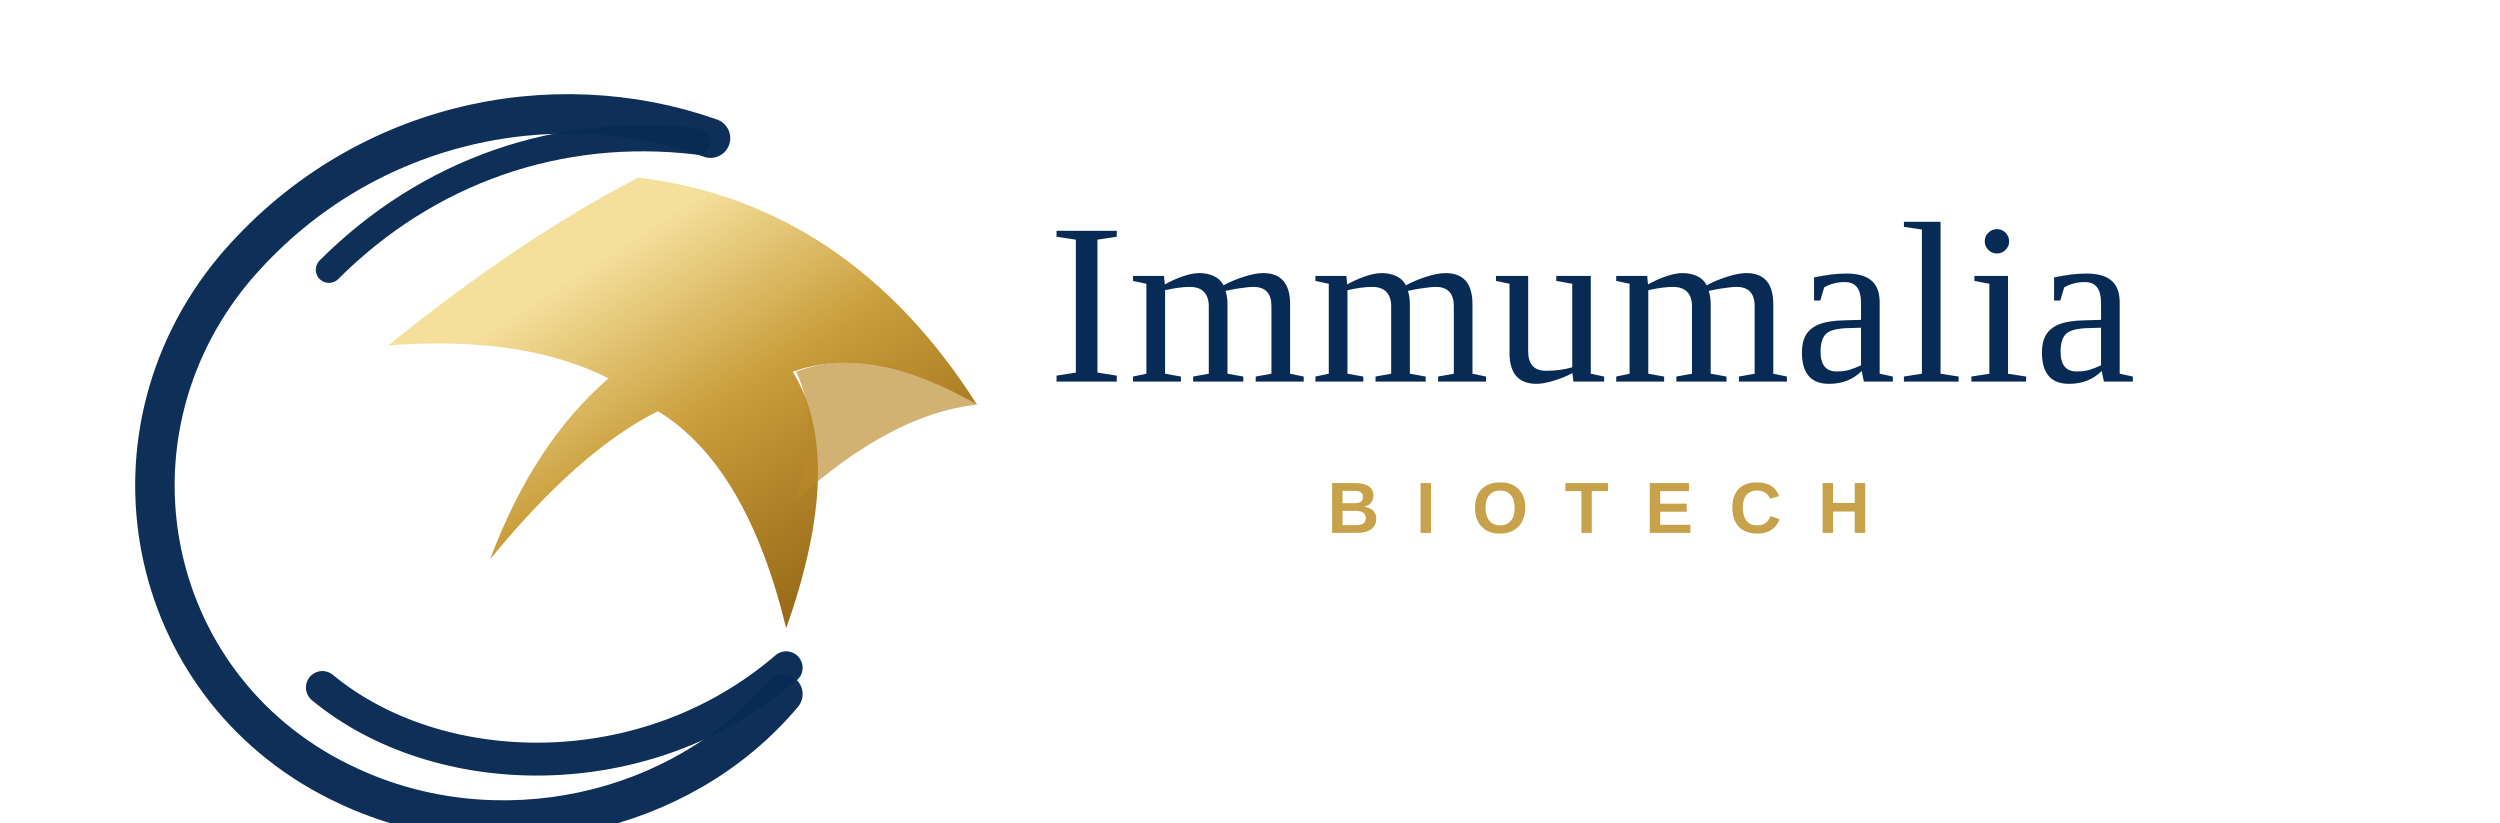
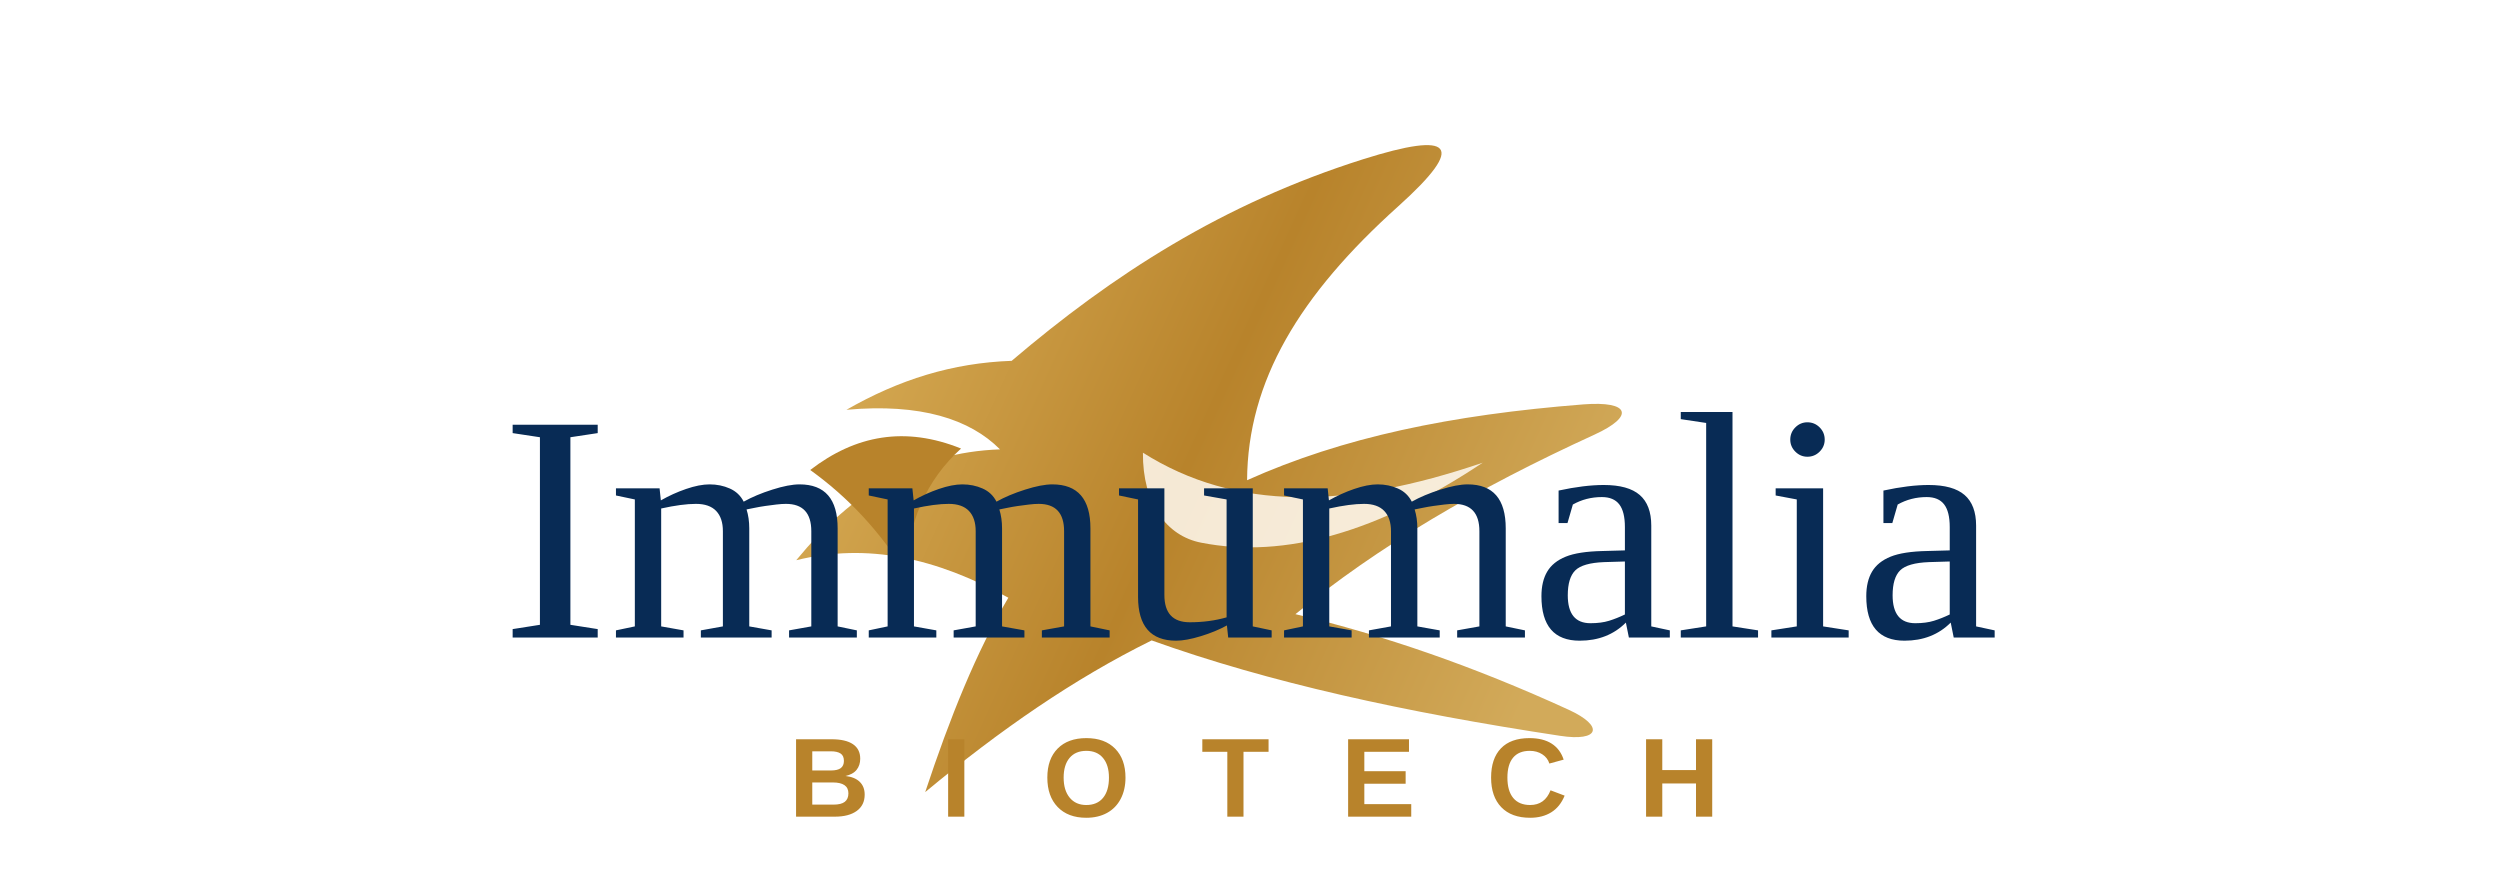
- <svg xmlns="http://www.w3.org/2000/svg" viewBox="0 0 760 250" role="img" aria-labelledby="immumalia-logo-title immumalia-logo-desc">
+ <svg xmlns="http://www.w3.org/2000/svg" viewBox="0 0 1200 430" role="img" aria-labelledby="immumalia-logo-title immumalia-logo-desc">
  <defs>
-     <linearGradient id="swallow-gold" x1="184" y1="42" x2="248" y2="142" gradientUnits="userSpaceOnUse">
-       <stop offset="0" stop-color="#f4df9b" />
-       <stop offset="0.48" stop-color="#c99d3a" />
-       <stop offset="1" stop-color="#9b6d1a" />
+     <linearGradient id="swallowGold" x1="438" y1="44" x2="792" y2="205" gradientUnits="userSpaceOnUse">
+       <stop offset="0" stop-color="#d9ae58" />
+       <stop offset="0.5" stop-color="#b8832b" />
+       <stop offset="1" stop-color="#d2aa5a" />
    </linearGradient>
  </defs>
-   <rect width="760" height="250" fill="none" />
-   <g fill="none" fill-rule="evenodd">
-     <g transform="translate(28 18)">
-       <path d="M188 24C140 7 81 19 43 64 0 116 17 193 78 221c45 21 101 9 132-28" stroke="#082b55" stroke-width="12" stroke-linecap="round" opacity="0.98" />
-       <path d="M70 191c35 29 98 31 141-6" stroke="#082b55" stroke-width="10" stroke-linecap="round" opacity="0.98" />
-       <path d="M72 64c30-30 70-44 112-39" stroke="#082b55" stroke-width="8" stroke-linecap="round" opacity="0.98" />
-       <path d="M166 36c42 5 77 28 103 69-21-12-39-16-56-10 11 18 10 44-2 78-8-33-21-55-39-66-16 8-33 23-51 45 9-24 21-42 36-55-18-9-40-12-67-10 26-21 51-38 76-51Z" fill="url(#swallow-gold)" />
-       <path d="M214 95c16-6 34-3 55 10-18 2-36 12-55 29 5-16 5-29 0-39Z" fill="#b88928" opacity="0.65" />
-     </g>
-     <text x="484" y="116" text-anchor="middle" fill="#082b55" font-family="Georgia, 'Times New Roman', serif" font-size="70" letter-spacing="1">Immumalia</text>
-     <text x="486" y="162" text-anchor="middle" fill="#c8a24a" font-family="Arial, Helvetica, sans-serif" font-size="22" font-weight="700" letter-spacing="11">BIOTECH</text>
-   </g>
+   <rect width="1200" height="430" fill="none" />
+   <path fill="url(#swallowGold)" d="M485.6 173.2c48.4-41.2 101.1-75.4 168.8-96.8 42.8-13.5 49.8-7.1 16.9 22.5-47.7 42.8-72.4 84.1-72.7 131.6 45.9-20.6 97.9-31.4 161.5-36.4 22.2-1.7 24.7 5.6 5.3 14.5-56.8 26-103.8 53.6-143.6 86.2 42.4 10.1 85.8 25.1 131.2 45.9 17.2 7.9 14.7 15.4-4.1 12.5-74.6-11.3-139.8-25.6-196.1-45.8-37.3 18.4-72.8 43-108.7 72.8 11.9-35.9 24.5-67.2 39.9-93.3-34.9-19.2-67.6-26.4-101.8-18 26.6-32.4 57.5-51.8 97.8-53.2-14.4-14.5-38.1-22.2-73.7-19 25.3-14.5 50.8-22.5 79.3-23.5Z" />
+   <path fill="#fffaf0" fill-opacity="0.86" d="M548.6 217.3c44.7 28.2 97.6 27.1 163.1 4.8-49.9 33.2-94.9 46.3-135.1 38.4-16.6-3.2-28.2-18.7-28-43.2Z" />
+   <path fill="#b8832b" d="M388.9 225.6c21.8-16.8 45.6-21.1 72.4-10.3-16.7 15.2-25.5 35.2-26.4 60-12.5-20.3-27.9-36.7-46-49.7Z" />
+   <text x="600" y="306" text-anchor="middle" fill="#082b55" font-family="Georgia, 'Times New Roman', serif" font-size="156" letter-spacing="0">Immumalia</text>
+   <text x="602" y="392" text-anchor="middle" fill="#b8832b" font-family="Arial, Helvetica, sans-serif" font-size="54" font-weight="700" letter-spacing="34">BIOTECH</text>
</svg>
